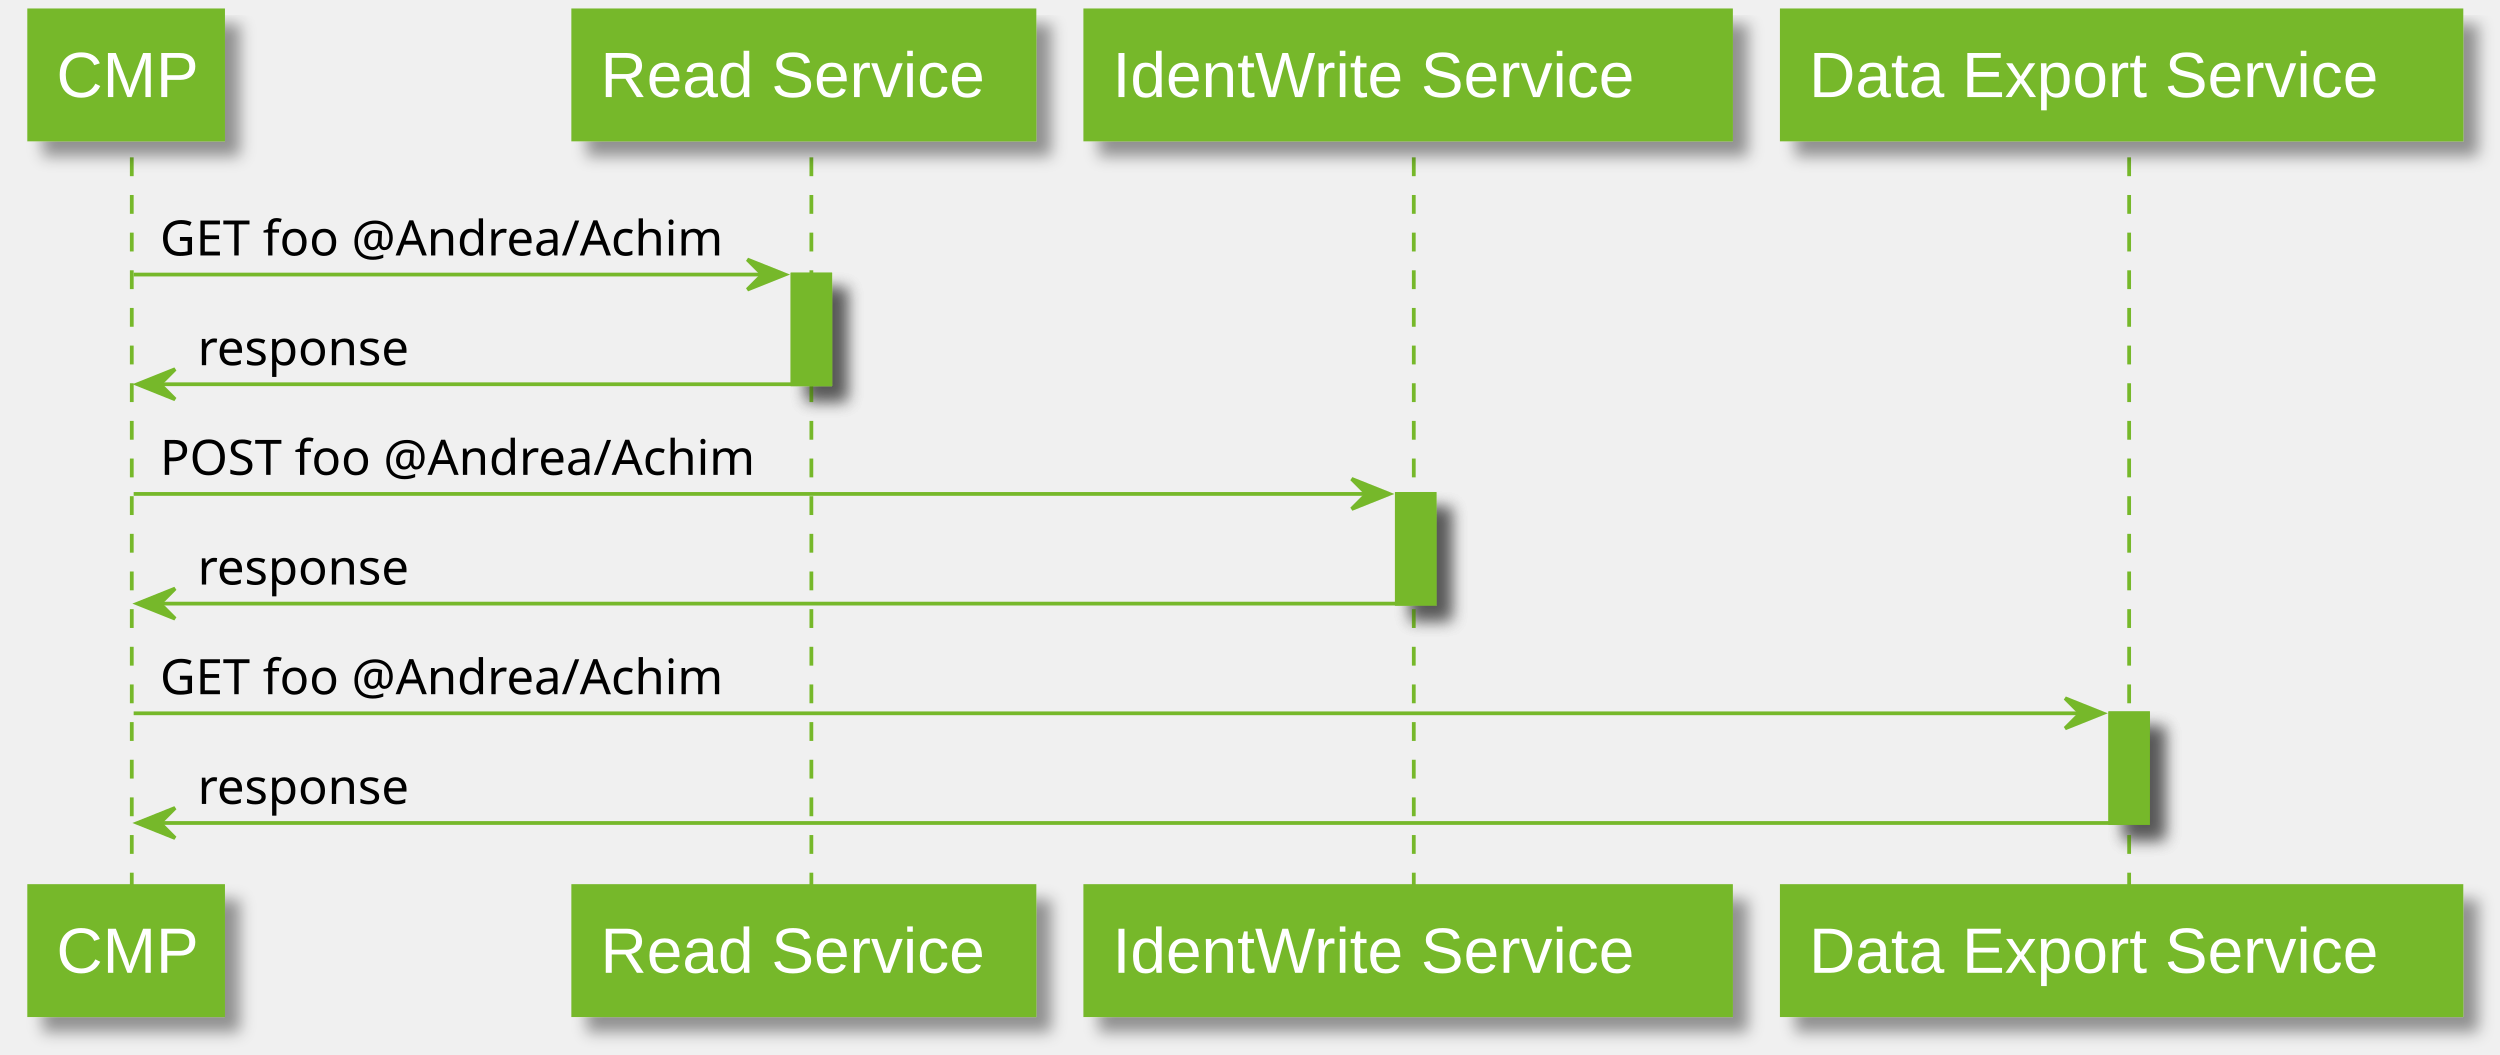
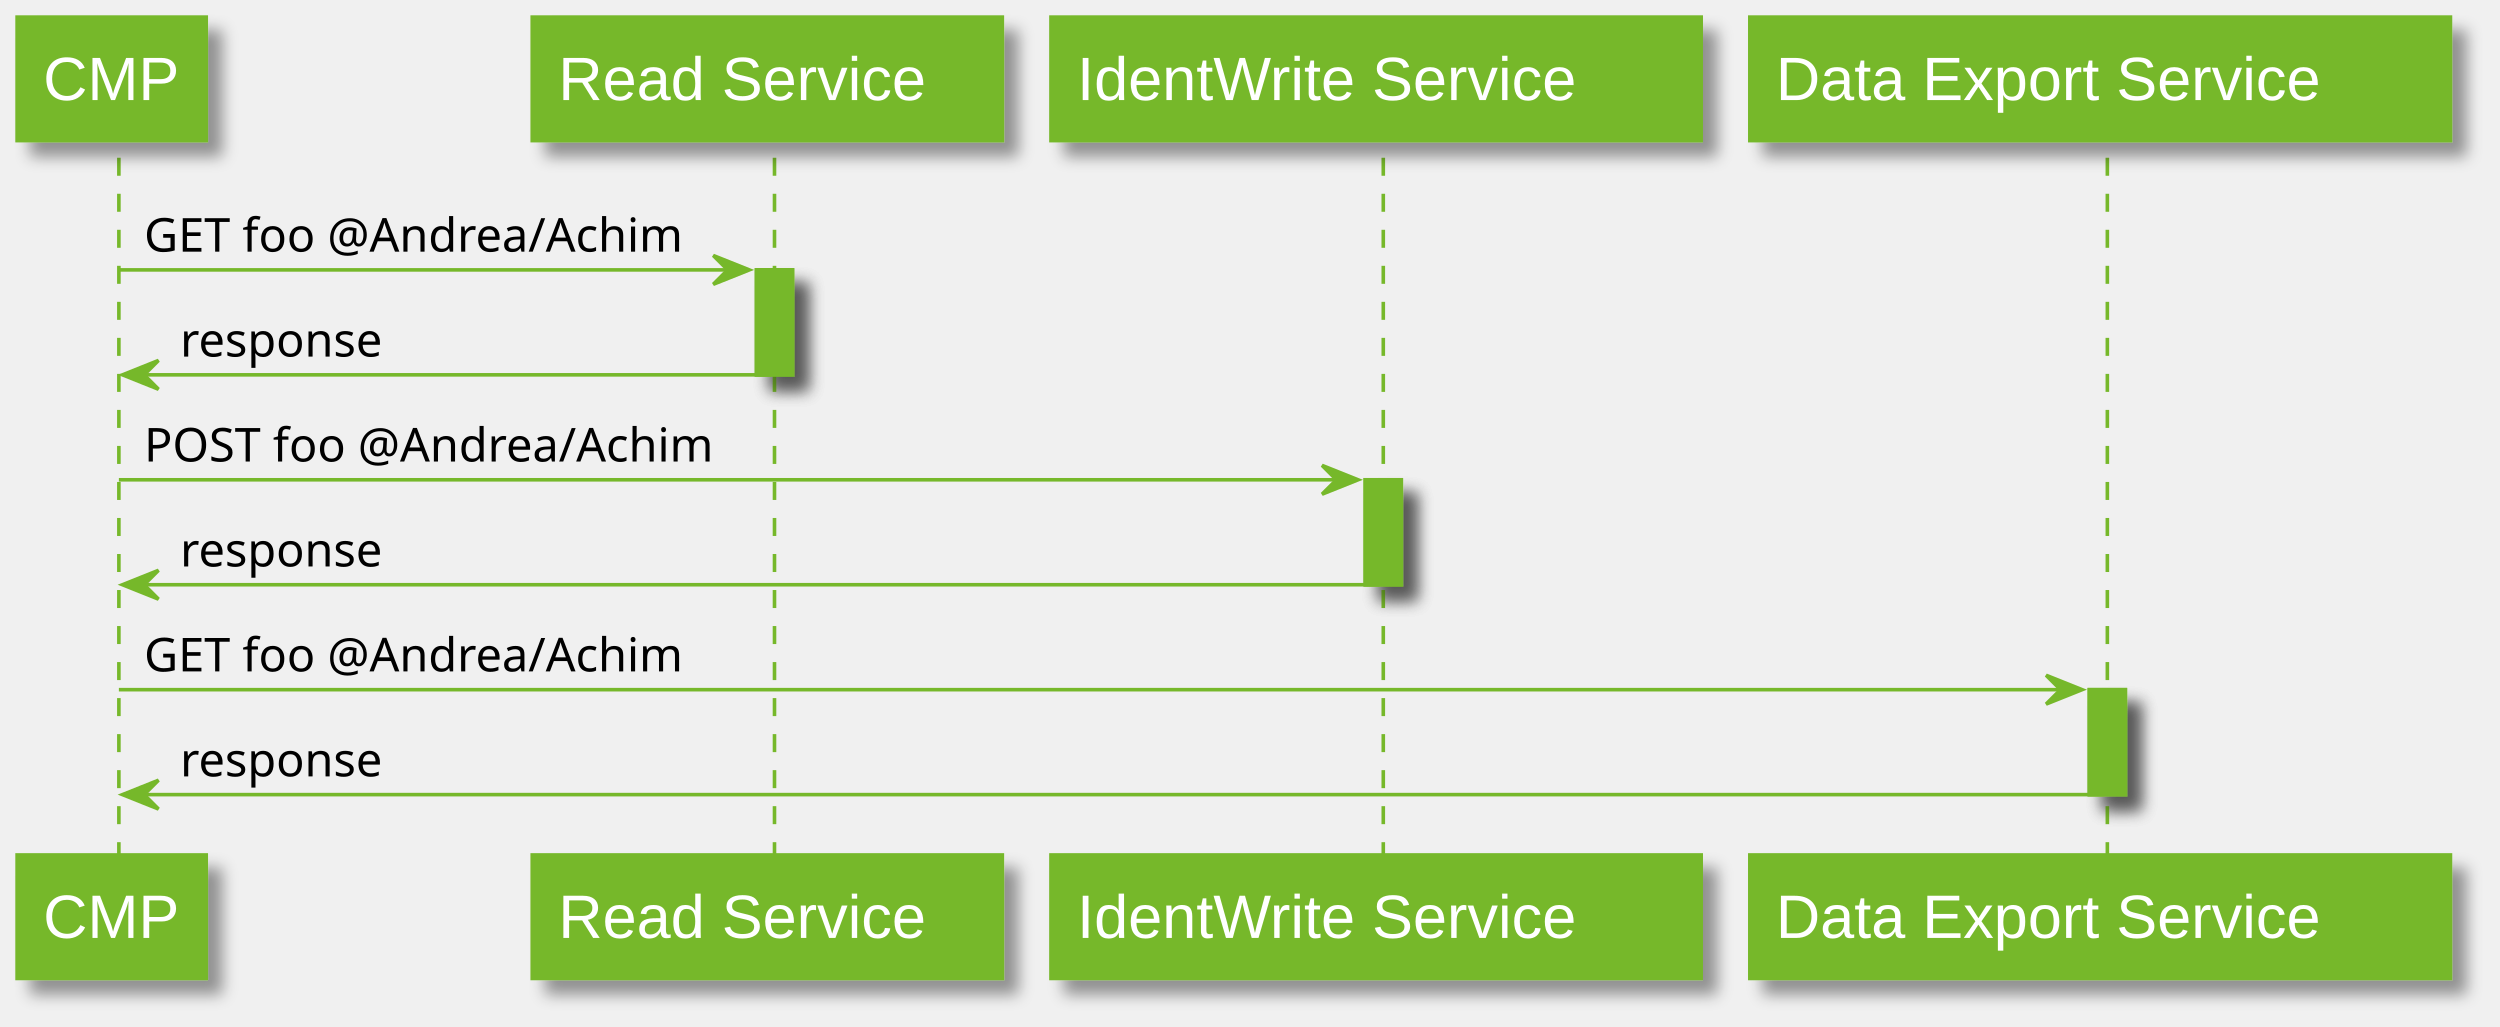
- <svg xmlns="http://www.w3.org/2000/svg" contentScriptType="application/ecmascript" contentStyleType="text/css" height="280px" preserveAspectRatio="none" style="width:664px;height:280px;" version="1.1" viewBox="0 0 664 280" width="664px" zoomAndPan="magnify">
+ <svg xmlns="http://www.w3.org/2000/svg" contentScriptType="application/ecmascript" contentStyleType="text/css" height="285px" preserveAspectRatio="none" style="width:694px;height:285px;" version="1.1" viewBox="0 0 694 285" width="694px" zoomAndPan="magnify">
  <defs>
    <filter height="300%" id="f1cap4t6nudekh" width="300%" x="-1" y="-1">
      <feGaussianBlur result="blurOut" stdDeviation="2.0" />
      <feColorMatrix in="blurOut" result="blurOut2" type="matrix" values="0 0 0 0 0 0 0 0 0 0 0 0 0 0 0 0 0 0 .4 0" />
      <feOffset dx="4.0" dy="4.0" in="blurOut2" result="blurOut3" />
      <feBlend in="SourceGraphic" in2="blurOut3" mode="normal" />
    </filter>
  </defs>
  <g>
-     <rect fill="#76B82A" filter="url(#f1cap4t6nudekh)" height="29.133" style="stroke: #76B82A; stroke-width: 1.0;" width="10" x="210.5" y="72.922" />
-     <rect fill="#76B82A" filter="url(#f1cap4t6nudekh)" height="29.133" style="stroke: #76B82A; stroke-width: 1.0;" width="10" x="371" y="131.188" />
-     <rect fill="#76B82A" filter="url(#f1cap4t6nudekh)" height="29.133" style="stroke: #76B82A; stroke-width: 1.0;" width="10" x="560.5" y="189.453" />
-     <line style="stroke: #76B82A; stroke-width: 1.0; stroke-dasharray: 5.0,5.0;" x1="35" x2="35" y1="41.789" y2="236.586" />
-     <line style="stroke: #76B82A; stroke-width: 1.0; stroke-dasharray: 5.0,5.0;" x1="215.5" x2="215.5" y1="41.789" y2="236.586" />
-     <line style="stroke: #76B82A; stroke-width: 1.0; stroke-dasharray: 5.0,5.0;" x1="375.5" x2="375.5" y1="41.789" y2="236.586" />
-     <line style="stroke: #76B82A; stroke-width: 1.0; stroke-dasharray: 5.0,5.0;" x1="565.5" x2="565.5" y1="41.789" y2="236.586" />
-     <rect fill="#76B82A" filter="url(#f1cap4t6nudekh)" height="33.789" style="stroke: #76B82A; stroke-width: 1.5;" width="51" x="8" y="3" />
-     <text fill="#FFFFFF" font-family="Arial" font-size="17" lengthAdjust="spacingAndGlyphs" textLength="37" x="15" y="25.78">CMP</text>
-     <rect fill="#76B82A" filter="url(#f1cap4t6nudekh)" height="33.789" style="stroke: #76B82A; stroke-width: 1.5;" width="51" x="8" y="235.586" />
-     <text fill="#FFFFFF" font-family="Arial" font-size="17" lengthAdjust="spacingAndGlyphs" textLength="37" x="15" y="258.366">CMP</text>
-     <rect fill="#76B82A" filter="url(#f1cap4t6nudekh)" height="33.789" style="stroke: #76B82A; stroke-width: 1.5;" width="122" x="152.5" y="3" />
-     <text fill="#FFFFFF" font-family="Arial" font-size="17" lengthAdjust="spacingAndGlyphs" textLength="108" x="159.5" y="25.78">Read Service</text>
-     <rect fill="#76B82A" filter="url(#f1cap4t6nudekh)" height="33.789" style="stroke: #76B82A; stroke-width: 1.5;" width="122" x="152.5" y="235.586" />
-     <text fill="#FFFFFF" font-family="Arial" font-size="17" lengthAdjust="spacingAndGlyphs" textLength="108" x="159.5" y="258.366">Read Service</text>
-     <rect fill="#76B82A" filter="url(#f1cap4t6nudekh)" height="33.789" style="stroke: #76B82A; stroke-width: 1.5;" width="171" x="288.5" y="3" />
-     <text fill="#FFFFFF" font-family="Arial" font-size="17" lengthAdjust="spacingAndGlyphs" textLength="157" x="295.5" y="25.78">IdentWrite Service</text>
-     <rect fill="#76B82A" filter="url(#f1cap4t6nudekh)" height="33.789" style="stroke: #76B82A; stroke-width: 1.5;" width="171" x="288.5" y="235.586" />
-     <text fill="#FFFFFF" font-family="Arial" font-size="17" lengthAdjust="spacingAndGlyphs" textLength="157" x="295.5" y="258.366">IdentWrite Service</text>
-     <rect fill="#76B82A" filter="url(#f1cap4t6nudekh)" height="33.789" style="stroke: #76B82A; stroke-width: 1.5;" width="180" x="473.5" y="3" />
-     <text fill="#FFFFFF" font-family="Arial" font-size="17" lengthAdjust="spacingAndGlyphs" textLength="166" x="480.5" y="25.78">Data Export Service</text>
-     <rect fill="#76B82A" filter="url(#f1cap4t6nudekh)" height="33.789" style="stroke: #76B82A; stroke-width: 1.5;" width="180" x="473.5" y="235.586" />
-     <text fill="#FFFFFF" font-family="Arial" font-size="17" lengthAdjust="spacingAndGlyphs" textLength="166" x="480.5" y="258.366">Data Export Service</text>
-     <rect fill="#76B82A" filter="url(#f1cap4t6nudekh)" height="29.133" style="stroke: #76B82A; stroke-width: 1.0;" width="10" x="210.5" y="72.922" />
-     <rect fill="#76B82A" filter="url(#f1cap4t6nudekh)" height="29.133" style="stroke: #76B82A; stroke-width: 1.0;" width="10" x="371" y="131.188" />
-     <rect fill="#76B82A" filter="url(#f1cap4t6nudekh)" height="29.133" style="stroke: #76B82A; stroke-width: 1.0;" width="10" x="560.5" y="189.453" />
-     <polygon fill="#76B82A" points="198.5,68.922,208.5,72.922,198.5,76.922,202.5,72.922" style="stroke: #76B82A; stroke-width: 1.0;" />
-     <line style="stroke: #76B82A; stroke-width: 1.0;" x1="35.5" x2="204.5" y1="72.922" y2="72.922" />
-     <text fill="#000000" font-family="sans-serif" font-size="13" lengthAdjust="spacingAndGlyphs" textLength="156" x="42.5" y="67.856">GET foo @Andrea/Achim</text>
-     <polygon fill="#76B82A" points="46.5,98.055,36.5,102.055,46.5,106.055,42.5,102.055" style="stroke: #76B82A; stroke-width: 1.0;" />
-     <line style="stroke: #76B82A; stroke-width: 1.0;" x1="40.5" x2="214.5" y1="102.055" y2="102.055" />
-     <text fill="#000000" font-family="sans-serif" font-size="13" lengthAdjust="spacingAndGlyphs" textLength="59" x="52.5" y="96.989">response</text>
-     <polygon fill="#76B82A" points="359,127.188,369,131.188,359,135.188,363,131.188" style="stroke: #76B82A; stroke-width: 1.0;" />
-     <line style="stroke: #76B82A; stroke-width: 1.0;" x1="35.5" x2="365" y1="131.188" y2="131.188" />
-     <text fill="#000000" font-family="sans-serif" font-size="13" lengthAdjust="spacingAndGlyphs" textLength="165" x="42.5" y="126.122">POST foo @Andrea/Achim</text>
-     <polygon fill="#76B82A" points="46.5,156.32,36.5,160.32,46.5,164.32,42.5,160.32" style="stroke: #76B82A; stroke-width: 1.0;" />
-     <line style="stroke: #76B82A; stroke-width: 1.0;" x1="40.5" x2="375" y1="160.32" y2="160.32" />
-     <text fill="#000000" font-family="sans-serif" font-size="13" lengthAdjust="spacingAndGlyphs" textLength="59" x="52.5" y="155.254">response</text>
-     <polygon fill="#76B82A" points="548.5,185.453,558.5,189.453,548.5,193.453,552.5,189.453" style="stroke: #76B82A; stroke-width: 1.0;" />
-     <line style="stroke: #76B82A; stroke-width: 1.0;" x1="35.5" x2="554.5" y1="189.453" y2="189.453" />
-     <text fill="#000000" font-family="sans-serif" font-size="13" lengthAdjust="spacingAndGlyphs" textLength="156" x="42.5" y="184.387">GET foo @Andrea/Achim</text>
-     <polygon fill="#76B82A" points="46.5,214.586,36.5,218.586,46.5,222.586,42.5,218.586" style="stroke: #76B82A; stroke-width: 1.0;" />
-     <line style="stroke: #76B82A; stroke-width: 1.0;" x1="40.5" x2="564.5" y1="218.586" y2="218.586" />
-     <text fill="#000000" font-family="sans-serif" font-size="13" lengthAdjust="spacingAndGlyphs" textLength="59" x="52.5" y="213.52">response</text>
+     <rect fill="#76B82A" filter="url(#f1cap4t6nudekh)" height="29.133" style="stroke:#76B82A;stroke-width:1.0;" width="10" x="210" y="74.922" />
+     <rect fill="#76B82A" filter="url(#f1cap4t6nudekh)" height="29.133" style="stroke:#76B82A;stroke-width:1.0;" width="10" x="379" y="133.188" />
+     <rect fill="#76B82A" filter="url(#f1cap4t6nudekh)" height="29.133" style="stroke:#76B82A;stroke-width:1.0;" width="10" x="580" y="191.453" />
+     <line style="stroke:#76B82A;stroke-width:1.0;stroke-dasharray:5.0,5.0;" x1="33" x2="33" y1="43.789" y2="238.586" />
+     <line style="stroke:#76B82A;stroke-width:1.0;stroke-dasharray:5.0,5.0;" x1="215" x2="215" y1="43.789" y2="238.586" />
+     <line style="stroke:#76B82A;stroke-width:1.0;stroke-dasharray:5.0,5.0;" x1="384" x2="384" y1="43.789" y2="238.586" />
+     <line style="stroke:#76B82A;stroke-width:1.0;stroke-dasharray:5.0,5.0;" x1="585" x2="585" y1="43.789" y2="238.586" />
+     <rect fill="#76B82A" filter="url(#f1cap4t6nudekh)" height="33.789" style="stroke:#76B82A;stroke-width:1.5;" width="52" x="5" y="5" />
+     <text fill="#FFFFFF" font-family="Arial" font-size="17" lengthAdjust="spacing" textLength="38" x="12" y="27.78">CMP</text>
+     <rect fill="#76B82A" filter="url(#f1cap4t6nudekh)" height="33.789" style="stroke:#76B82A;stroke-width:1.5;" width="52" x="5" y="237.586" />
+     <text fill="#FFFFFF" font-family="Arial" font-size="17" lengthAdjust="spacing" textLength="38" x="12" y="260.366">CMP</text>
+     <rect fill="#76B82A" filter="url(#f1cap4t6nudekh)" height="33.789" style="stroke:#76B82A;stroke-width:1.5;" width="130" x="148" y="5" />
+     <text fill="#FFFFFF" font-family="Arial" font-size="17" lengthAdjust="spacing" textLength="116" x="155" y="27.78">Read Service</text>
+     <rect fill="#76B82A" filter="url(#f1cap4t6nudekh)" height="33.789" style="stroke:#76B82A;stroke-width:1.5;" width="130" x="148" y="237.586" />
+     <text fill="#FFFFFF" font-family="Arial" font-size="17" lengthAdjust="spacing" textLength="116" x="155" y="260.366">Read Service</text>
+     <rect fill="#76B82A" filter="url(#f1cap4t6nudekh)" height="33.789" style="stroke:#76B82A;stroke-width:1.5;" width="180" x="292" y="5" />
+     <text fill="#FFFFFF" font-family="Arial" font-size="17" lengthAdjust="spacing" textLength="166" x="299" y="27.78">IdentWrite Service</text>
+     <rect fill="#76B82A" filter="url(#f1cap4t6nudekh)" height="33.789" style="stroke:#76B82A;stroke-width:1.5;" width="180" x="292" y="237.586" />
+     <text fill="#FFFFFF" font-family="Arial" font-size="17" lengthAdjust="spacing" textLength="166" x="299" y="260.366">IdentWrite Service</text>
+     <rect fill="#76B82A" filter="url(#f1cap4t6nudekh)" height="33.789" style="stroke:#76B82A;stroke-width:1.5;" width="194" x="486" y="5" />
+     <text fill="#FFFFFF" font-family="Arial" font-size="17" lengthAdjust="spacing" textLength="180" x="493" y="27.78">Data Export Service</text>
+     <rect fill="#76B82A" filter="url(#f1cap4t6nudekh)" height="33.789" style="stroke:#76B82A;stroke-width:1.5;" width="194" x="486" y="237.586" />
+     <text fill="#FFFFFF" font-family="Arial" font-size="17" lengthAdjust="spacing" textLength="180" x="493" y="260.366">Data Export Service</text>
+     <rect fill="#76B82A" filter="url(#f1cap4t6nudekh)" height="29.133" style="stroke:#76B82A;stroke-width:1.0;" width="10" x="210" y="74.922" />
+     <rect fill="#76B82A" filter="url(#f1cap4t6nudekh)" height="29.133" style="stroke:#76B82A;stroke-width:1.0;" width="10" x="379" y="133.188" />
+     <rect fill="#76B82A" filter="url(#f1cap4t6nudekh)" height="29.133" style="stroke:#76B82A;stroke-width:1.0;" width="10" x="580" y="191.453" />
+     <polygon fill="#76B82A" points="198,70.922,208,74.922,198,78.922,202,74.922" style="stroke:#76B82A;stroke-width:1.0;" />
+     <line style="stroke:#76B82A;stroke-width:1.0;" x1="33" x2="204" y1="74.922" y2="74.922" />
+     <text fill="#000000" font-family="sans-serif" font-size="13" lengthAdjust="spacing" textLength="158" x="40" y="69.856">GET foo @Andrea/Achim</text>
+     <polygon fill="#76B82A" points="44,100.055,34,104.055,44,108.055,40,104.055" style="stroke:#76B82A;stroke-width:1.0;" />
+     <line style="stroke:#76B82A;stroke-width:1.0;" x1="38" x2="214" y1="104.055" y2="104.055" />
+     <text fill="#000000" font-family="sans-serif" font-size="13" lengthAdjust="spacing" textLength="59" x="50" y="98.989">response</text>
+     <polygon fill="#76B82A" points="367,129.188,377,133.188,367,137.188,371,133.188" style="stroke:#76B82A;stroke-width:1.0;" />
+     <line style="stroke:#76B82A;stroke-width:1.0;" x1="33" x2="373" y1="133.188" y2="133.188" />
+     <text fill="#000000" font-family="sans-serif" font-size="13" lengthAdjust="spacing" textLength="166" x="40" y="128.122">POST foo @Andrea/Achim</text>
+     <polygon fill="#76B82A" points="44,158.32,34,162.32,44,166.32,40,162.32" style="stroke:#76B82A;stroke-width:1.0;" />
+     <line style="stroke:#76B82A;stroke-width:1.0;" x1="38" x2="383" y1="162.32" y2="162.32" />
+     <text fill="#000000" font-family="sans-serif" font-size="13" lengthAdjust="spacing" textLength="59" x="50" y="157.254">response</text>
+     <polygon fill="#76B82A" points="568,187.453,578,191.453,568,195.453,572,191.453" style="stroke:#76B82A;stroke-width:1.0;" />
+     <line style="stroke:#76B82A;stroke-width:1.0;" x1="33" x2="574" y1="191.453" y2="191.453" />
+     <text fill="#000000" font-family="sans-serif" font-size="13" lengthAdjust="spacing" textLength="158" x="40" y="186.387">GET foo @Andrea/Achim</text>
+     <polygon fill="#76B82A" points="44,216.586,34,220.586,44,224.586,40,220.586" style="stroke:#76B82A;stroke-width:1.0;" />
+     <line style="stroke:#76B82A;stroke-width:1.0;" x1="38" x2="584" y1="220.586" y2="220.586" />
+     <text fill="#000000" font-family="sans-serif" font-size="13" lengthAdjust="spacing" textLength="59" x="50" y="215.52">response</text>
  </g>
</svg>
